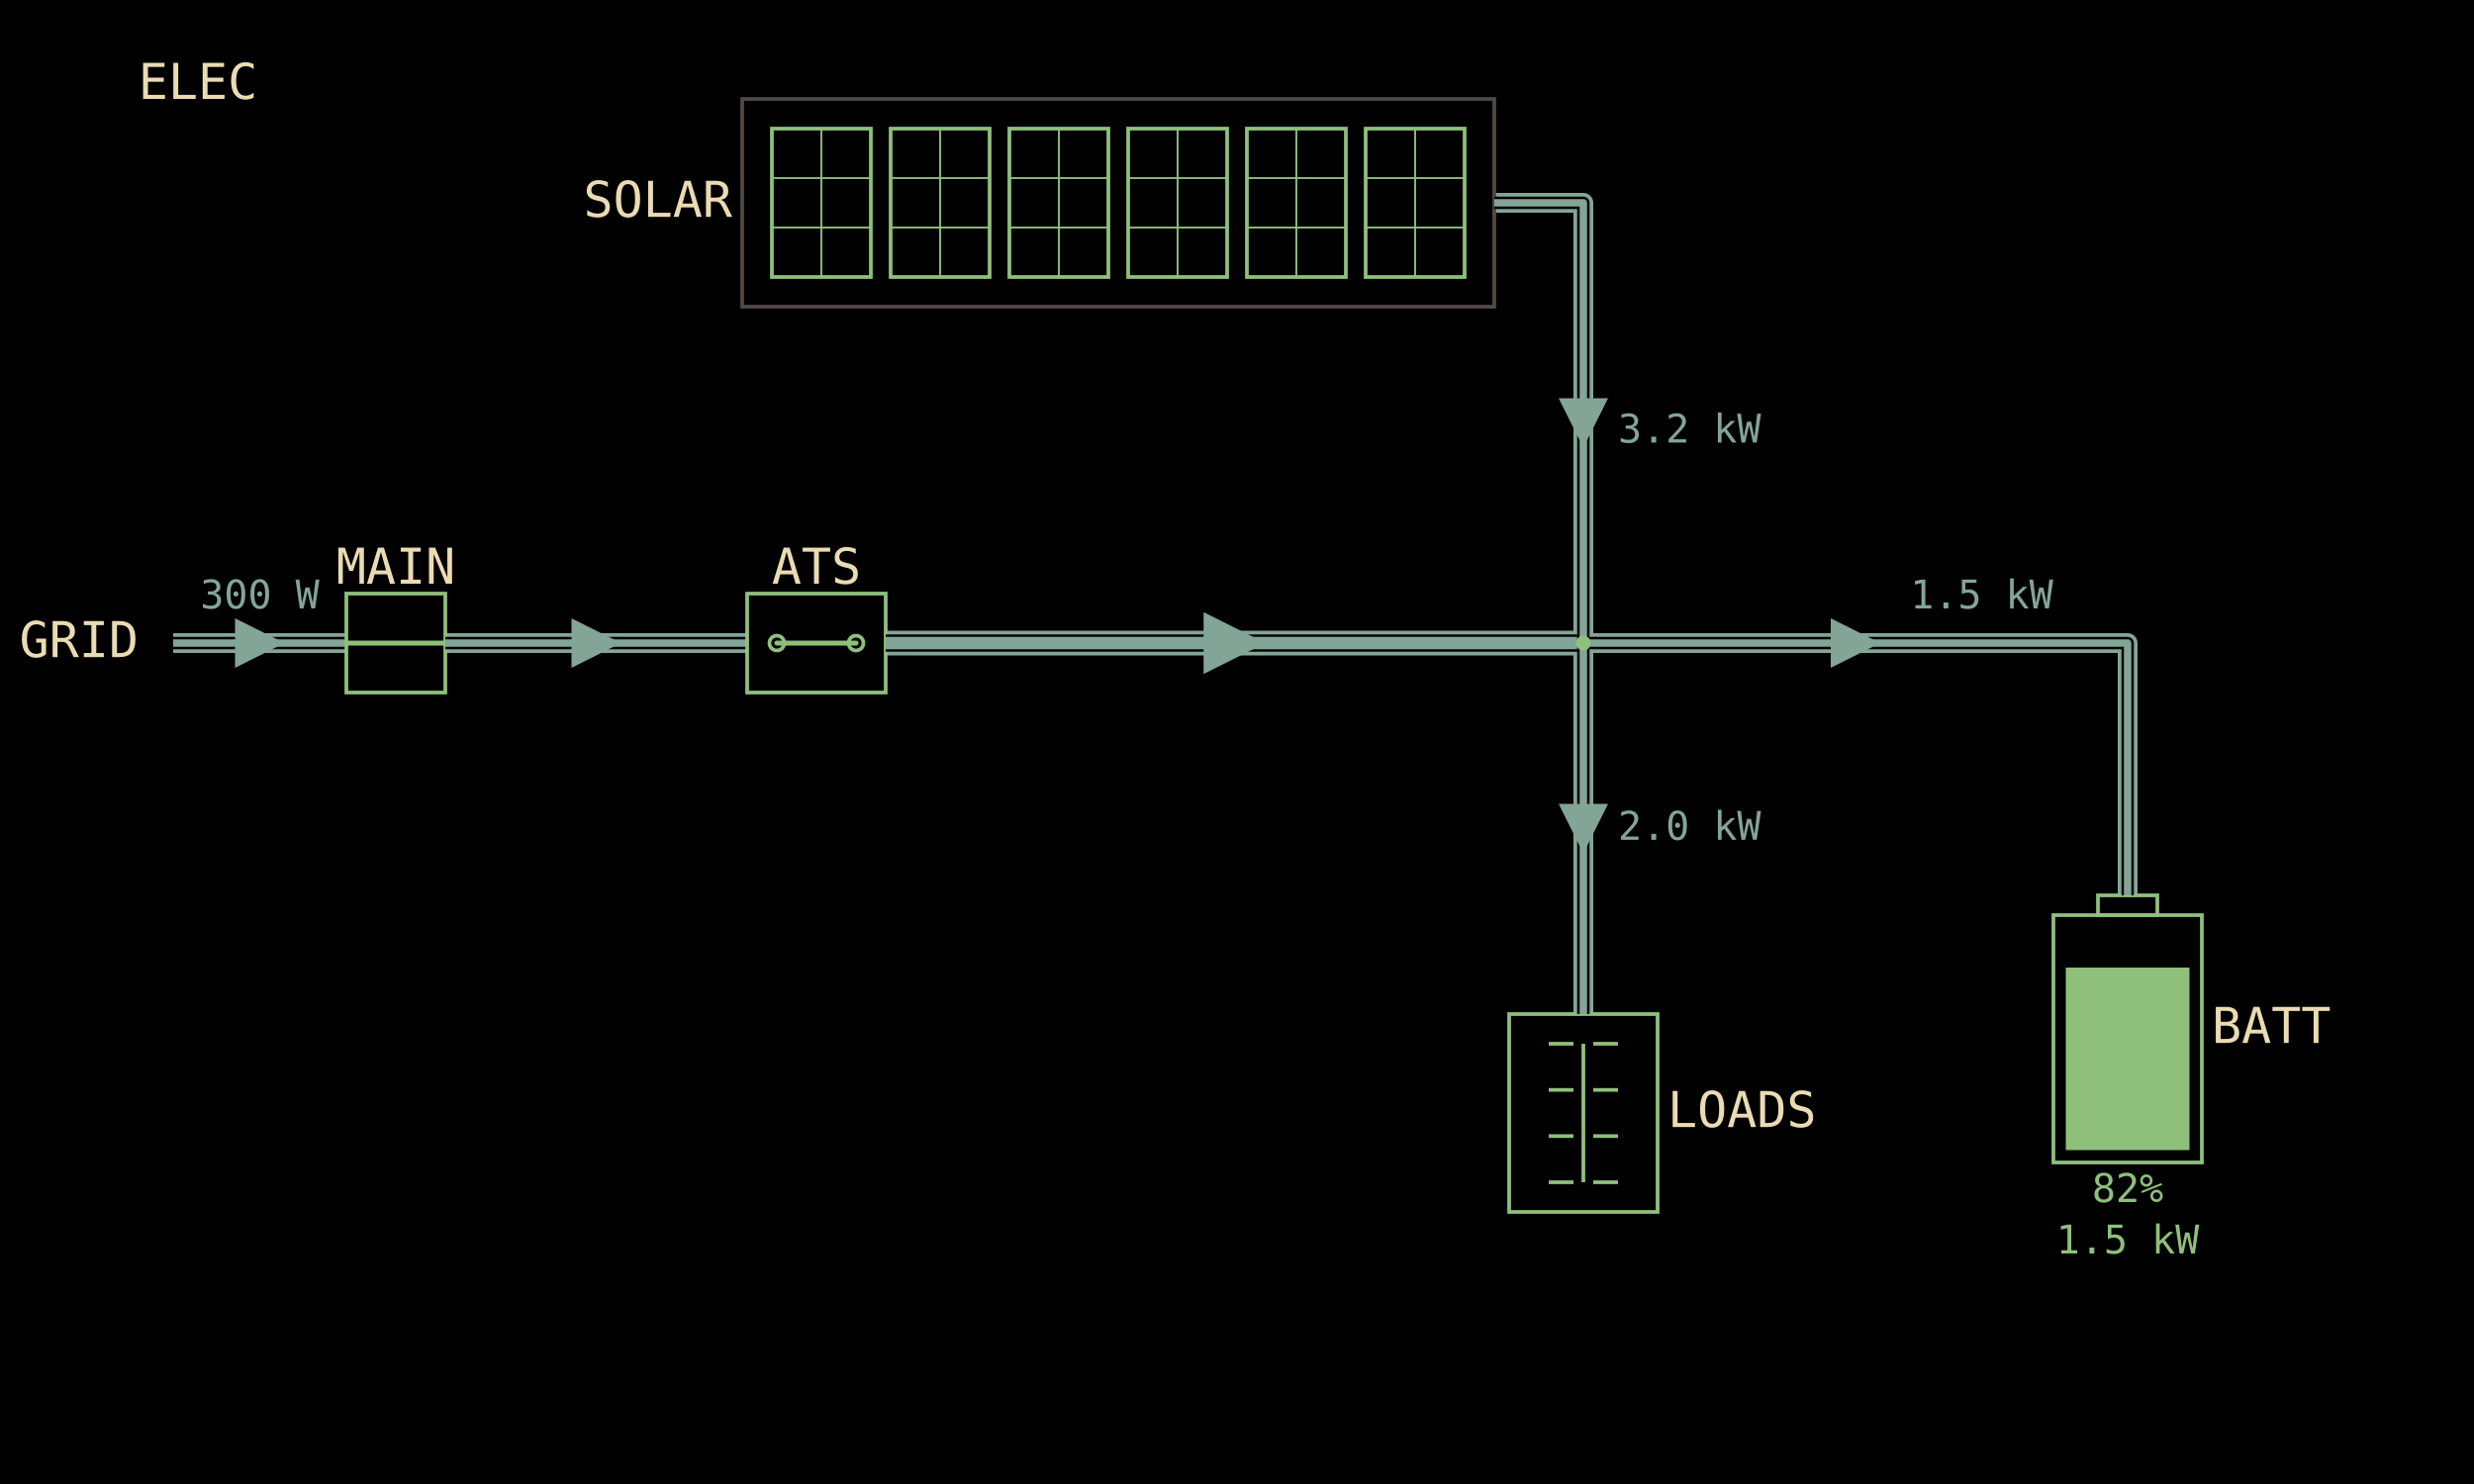
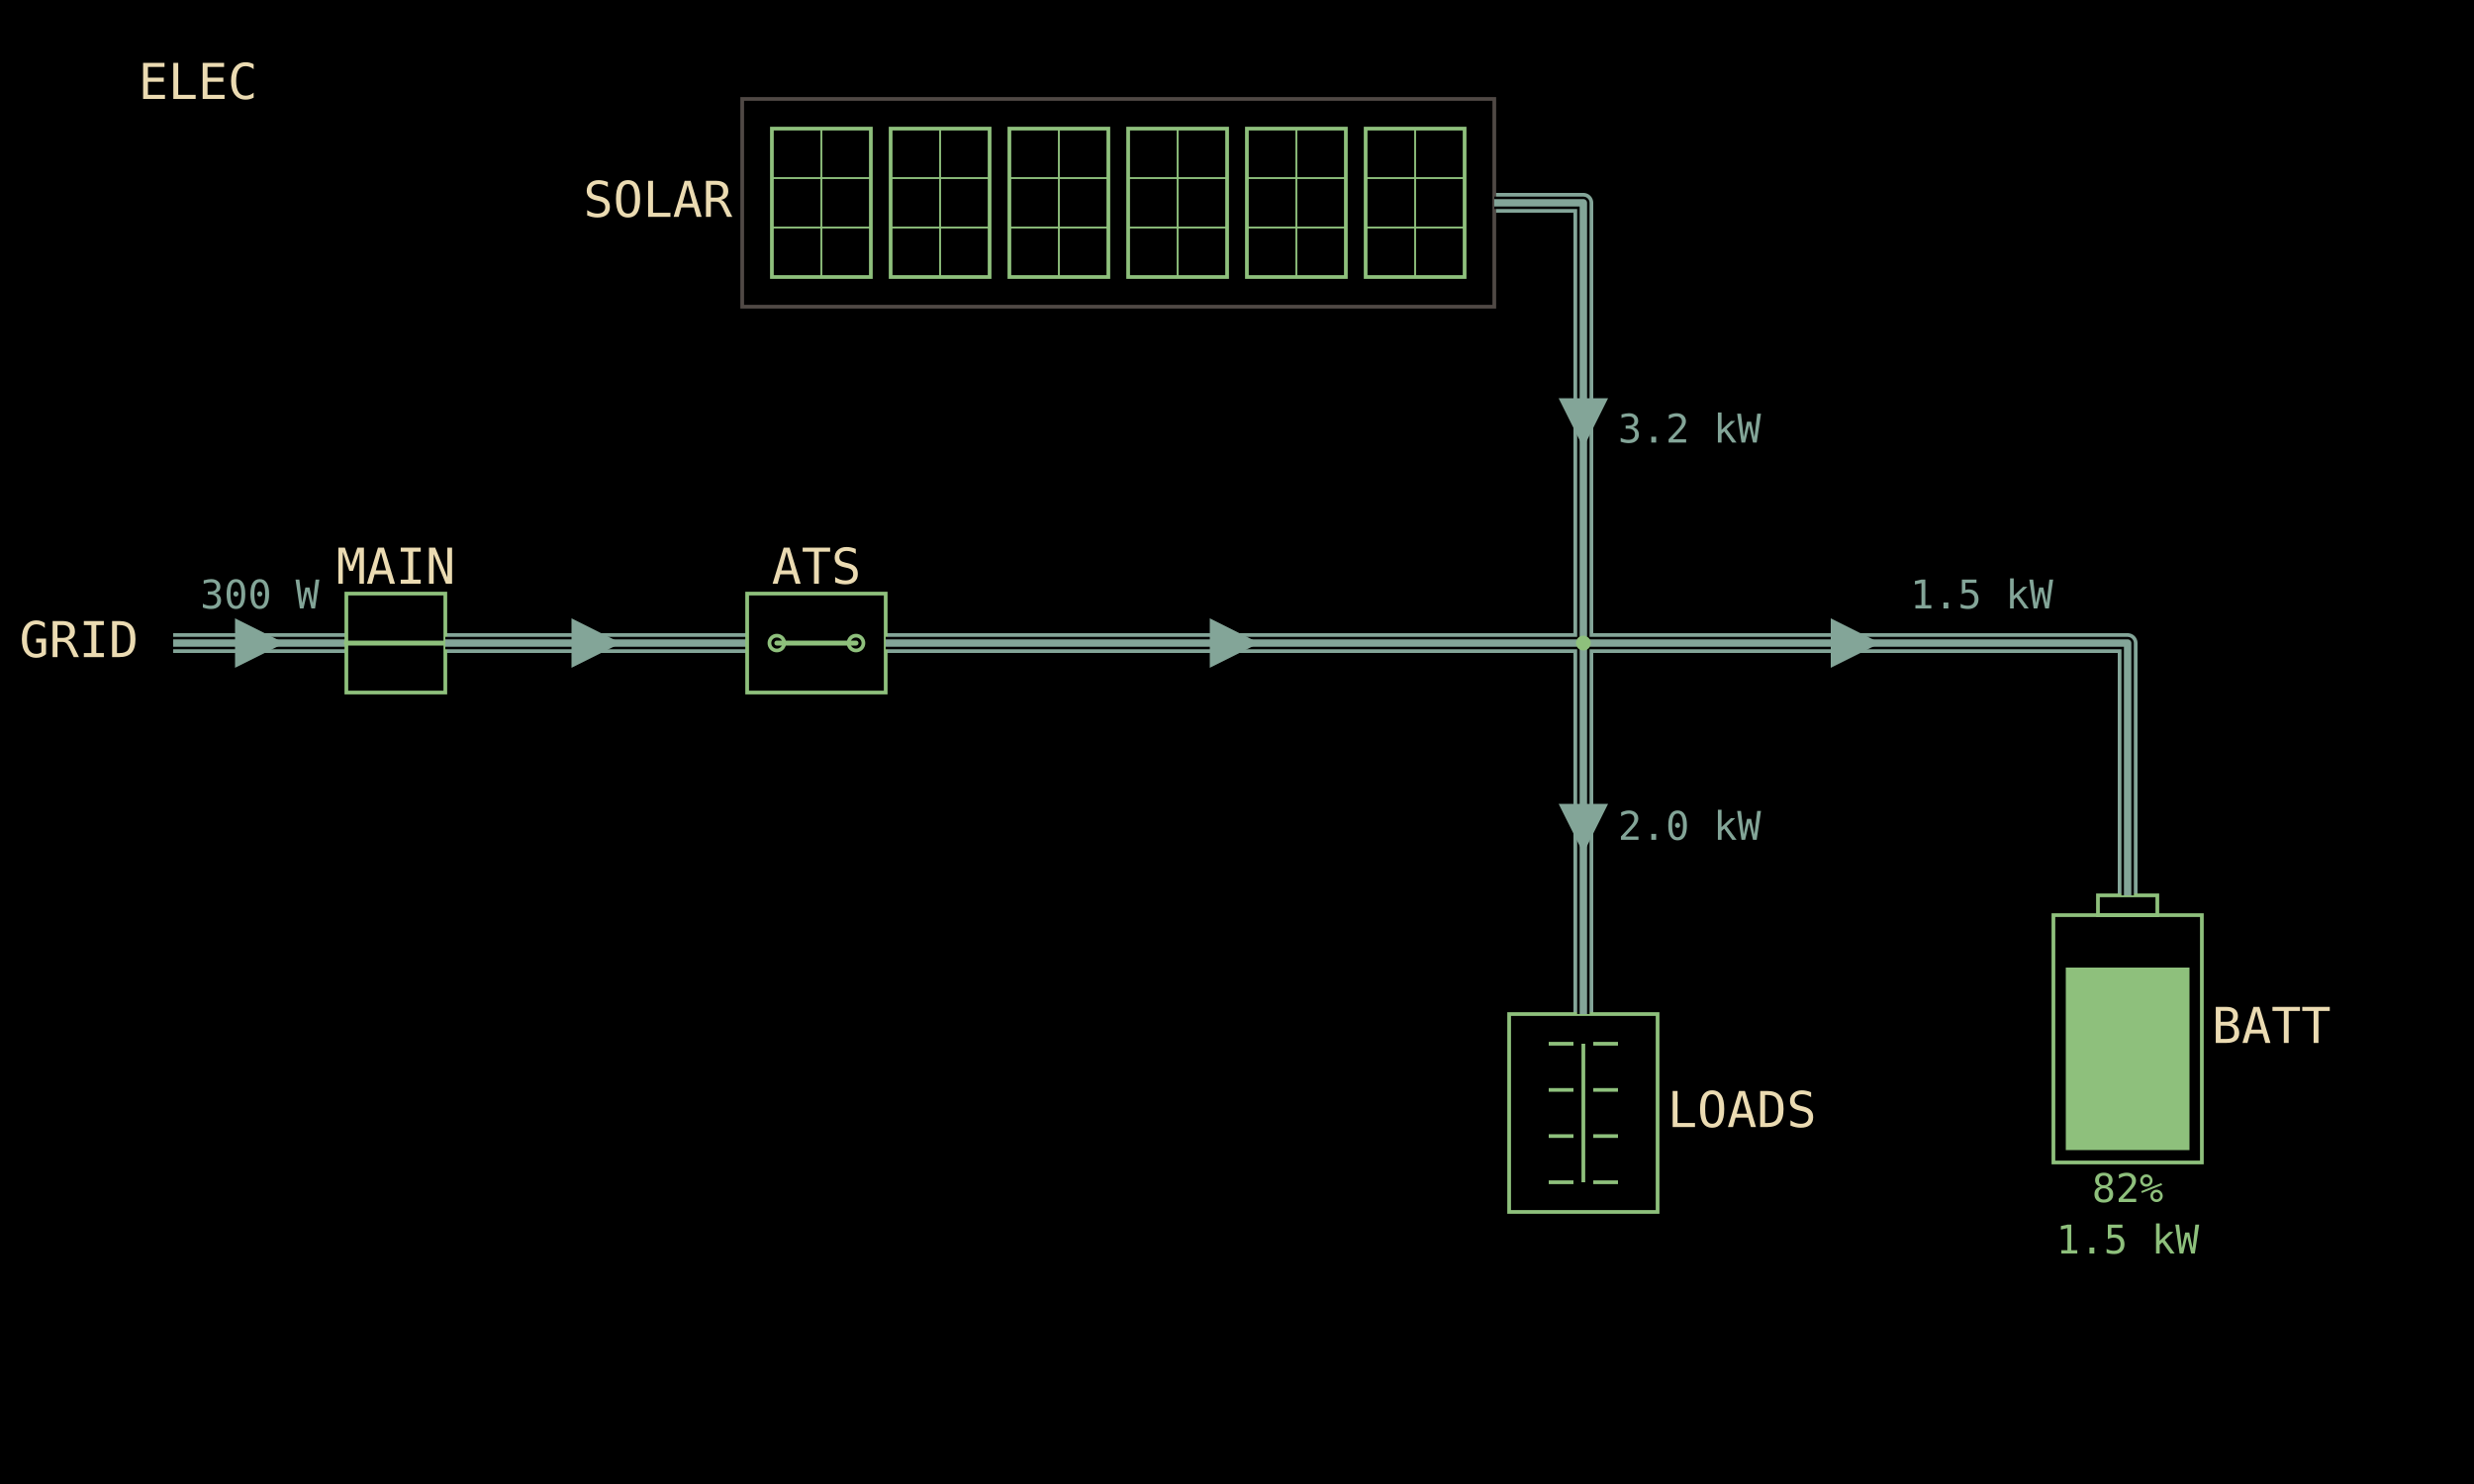
<svg xmlns="http://www.w3.org/2000/svg" viewBox="0 0 1000 600" width="1280" height="768" data-page="electrical" data-theme="mirror">
  <rect x="0" y="0" width="1000" height="600" fill="#000000" />
  <g id="casings">
    <g data-for="grid">
      <polyline points="70,260 140,260" fill="none" stroke="#83a598" stroke-width="8" stroke-linejoin="round" />
    </g>
    <g data-for="grid_link">
      <polyline points="180,260 302,260" fill="none" stroke="#83a598" stroke-width="8" stroke-linejoin="round" />
    </g>
    <g data-for="backup_feed">
-       <polyline points="358,260 640,260" fill="none" stroke="#83a598" stroke-width="10" stroke-linejoin="round" />
+       <polyline points="358,260 640,260" fill="none" stroke="#83a598" stroke-width="8" stroke-linejoin="round" />
    </g>
    <g data-for="solar">
      <polyline points="604,82 640,82 640,260" fill="none" stroke="#83a598" stroke-width="8" stroke-linejoin="round" />
    </g>
    <g data-for="battery_feed">
      <polyline points="640,260 860,260 860,362" fill="none" stroke="#83a598" stroke-width="8" stroke-linejoin="round" />
    </g>
    <g data-for="load_feed">
      <polyline points="640,260 640,410" fill="none" stroke="#83a598" stroke-width="8" stroke-linejoin="round" />
    </g>
  </g>
  <g id="title">
    <text x="80" y="40" text-anchor="middle" font-family="DejaVu Sans Mono, monospace" font-size="20" fill="#ebdbb2">ELEC</text>
  </g>
  <g id="grid">
    <polyline points="70,260 140,260" fill="none" stroke="#000000" stroke-width="5" stroke-linejoin="round" />
    <polyline points="70,260 140,260" fill="none" stroke="#83a598" stroke-width="3" stroke-linejoin="round" />
    <polygon points="115,260 95,270 95,250" fill="#83a598" />
    <text x="56" y="260" text-anchor="end" dominant-baseline="middle" font-family="DejaVu Sans Mono, monospace" font-size="20" fill="#ebdbb2">GRID</text>
    <text x="105" y="246" text-anchor="middle" font-family="DejaVu Sans Mono, monospace" font-size="16" fill="#83a598">300 W</text>
  </g>
  <g id="main_breaker">
    <g>
      <rect x="140" y="240" width="40" height="40" fill="none" stroke="#8ec07c" stroke-width="1.5" />
      <line x1="140" y1="260" x2="180" y2="260" stroke="#8ec07c" stroke-width="2" stroke-linecap="round" />
    </g>
    <text x="160" y="236" text-anchor="middle" font-family="DejaVu Sans Mono, monospace" font-size="20" fill="#ebdbb2">MAIN</text>
  </g>
  <g id="grid_link">
    <polyline points="180,260 302,260" fill="none" stroke="#000000" stroke-width="5" stroke-linejoin="round" />
    <polyline points="180,260 302,260" fill="none" stroke="#83a598" stroke-width="3" stroke-linejoin="round" />
    <polygon points="251,260 231,270 231,250" fill="#83a598" />
  </g>
  <g id="ats">
    <g>
      <rect x="302" y="240" width="56" height="40" fill="none" stroke="#8ec07c" stroke-width="1.5" />
      <circle cx="314" cy="260" r="3" fill="none" stroke="#8ec07c" stroke-width="1.5" />
      <circle cx="346" cy="260" r="3" fill="none" stroke="#8ec07c" stroke-width="1.5" />
      <line x1="346" y1="260" x2="314" y2="260" stroke="#8ec07c" stroke-width="2" stroke-linecap="round" />
    </g>
    <text x="330" y="236" text-anchor="middle" font-family="DejaVu Sans Mono, monospace" font-size="20" fill="#ebdbb2">ATS</text>
  </g>
  <g id="backup_feed">
-     <polyline points="358,260 640,260" fill="none" stroke="#000000" stroke-width="7" stroke-linejoin="round" />
-     <polyline points="358,260 640,260" fill="none" stroke="#83a598" stroke-width="5" stroke-linejoin="round" />
-     <polygon points="511.5,260 486.5,272.5 486.5,247.5" fill="#83a598" />
+     <polyline points="358,260 640,260" fill="none" stroke="#000000" stroke-width="5" stroke-linejoin="round" />
+     <polyline points="358,260 640,260" fill="none" stroke="#83a598" stroke-width="3" stroke-linejoin="round" />
+     <polygon points="509,260 489,270 489,250" fill="#83a598" />
  </g>
  <g id="array">
    <rect x="300" y="40" width="304" height="84" fill="none" stroke="#504945" stroke-width="1.5" />
    <g id="array.p1">
      <rect x="312" y="52" width="40" height="60" fill="none" stroke="#8ec07c" stroke-width="1.5" />
      <line x1="312" y1="72" x2="352" y2="72" stroke="#8ec07c" stroke-width="0.75" />
      <line x1="312" y1="92" x2="352" y2="92" stroke="#8ec07c" stroke-width="0.75" />
      <line x1="332" y1="52" x2="332" y2="112" stroke="#8ec07c" stroke-width="0.75" />
    </g>
    <g id="array.p2">
      <rect x="360" y="52" width="40" height="60" fill="none" stroke="#8ec07c" stroke-width="1.5" />
      <line x1="360" y1="72" x2="400" y2="72" stroke="#8ec07c" stroke-width="0.75" />
      <line x1="360" y1="92" x2="400" y2="92" stroke="#8ec07c" stroke-width="0.75" />
      <line x1="380" y1="52" x2="380" y2="112" stroke="#8ec07c" stroke-width="0.75" />
    </g>
    <g id="array.p3">
      <rect x="408" y="52" width="40" height="60" fill="none" stroke="#8ec07c" stroke-width="1.5" />
      <line x1="408" y1="72" x2="448" y2="72" stroke="#8ec07c" stroke-width="0.75" />
      <line x1="408" y1="92" x2="448" y2="92" stroke="#8ec07c" stroke-width="0.75" />
      <line x1="428" y1="52" x2="428" y2="112" stroke="#8ec07c" stroke-width="0.75" />
    </g>
    <g id="array.p4">
      <rect x="456" y="52" width="40" height="60" fill="none" stroke="#8ec07c" stroke-width="1.5" />
      <line x1="456" y1="72" x2="496" y2="72" stroke="#8ec07c" stroke-width="0.75" />
      <line x1="456" y1="92" x2="496" y2="92" stroke="#8ec07c" stroke-width="0.75" />
      <line x1="476" y1="52" x2="476" y2="112" stroke="#8ec07c" stroke-width="0.75" />
    </g>
    <g id="array.p5">
      <rect x="504" y="52" width="40" height="60" fill="none" stroke="#8ec07c" stroke-width="1.5" />
      <line x1="504" y1="72" x2="544" y2="72" stroke="#8ec07c" stroke-width="0.75" />
      <line x1="504" y1="92" x2="544" y2="92" stroke="#8ec07c" stroke-width="0.75" />
      <line x1="524" y1="52" x2="524" y2="112" stroke="#8ec07c" stroke-width="0.75" />
    </g>
    <g id="array.p6">
      <rect x="552" y="52" width="40" height="60" fill="none" stroke="#8ec07c" stroke-width="1.5" />
      <line x1="552" y1="72" x2="592" y2="72" stroke="#8ec07c" stroke-width="0.75" />
      <line x1="552" y1="92" x2="592" y2="92" stroke="#8ec07c" stroke-width="0.75" />
      <line x1="572" y1="52" x2="572" y2="112" stroke="#8ec07c" stroke-width="0.75" />
    </g>
    <text x="296" y="82" text-anchor="end" dominant-baseline="middle" font-family="DejaVu Sans Mono, monospace" font-size="20" fill="#ebdbb2">SOLAR</text>
  </g>
  <g id="solar">
    <polyline points="604,82 640,82 640,260" fill="none" stroke="#000000" stroke-width="5" stroke-linejoin="round" />
    <polyline points="604,82 640,82 640,260" fill="none" stroke="#83a598" stroke-width="3" stroke-linejoin="round" />
    <polygon points="640,181 630,161 650,161" fill="#83a598" />
    <text x="654" y="174.4" text-anchor="start" dominant-baseline="middle" font-family="DejaVu Sans Mono, monospace" font-size="16" fill="#83a598">3.2 kW</text>
  </g>
  <g id="battery">
    <rect x="830" y="370" width="60" height="100" fill="none" stroke="#8ec07c" stroke-width="1.5" />
    <rect x="848" y="362" width="24" height="8" fill="none" stroke="#8ec07c" stroke-width="1.5" />
    <rect x="835" y="391.2" width="50" height="73.8" fill="#8ec07c" />
    <text x="894" y="416" text-anchor="start" dominant-baseline="middle" font-family="DejaVu Sans Mono, monospace" font-size="20" fill="#ebdbb2">BATT</text>
    <text x="860" y="486" text-anchor="middle" font-family="DejaVu Sans Mono, monospace" font-size="16" fill="#8ec07c">82%</text>
    <text x="860" y="506.8" text-anchor="middle" font-family="DejaVu Sans Mono, monospace" font-size="16" fill="#8ec07c">1.5 kW</text>
  </g>
  <g id="battery_feed">
    <polyline points="640,260 860,260 860,362" fill="none" stroke="#000000" stroke-width="5" stroke-linejoin="round" />
    <polyline points="640,260 860,260 860,362" fill="none" stroke="#83a598" stroke-width="3" stroke-linejoin="round" />
    <polygon points="760,260 740,270 740,250" fill="#83a598" />
    <text x="801" y="246" text-anchor="middle" font-family="DejaVu Sans Mono, monospace" font-size="16" fill="#83a598">1.5 kW</text>
  </g>
  <g id="loads">
    <rect x="610" y="410" width="60" height="80" fill="none" stroke="#8ec07c" stroke-width="1.5" />
    <line x1="640" y1="422" x2="640" y2="478" stroke="#8ec07c" stroke-width="1.5" />
    <line x1="626" y1="422" x2="636" y2="422" stroke="#8ec07c" stroke-width="1.5" />
    <line x1="644" y1="422" x2="654" y2="422" stroke="#8ec07c" stroke-width="1.5" />
    <line x1="626" y1="440.67" x2="636" y2="440.67" stroke="#8ec07c" stroke-width="1.5" />
    <line x1="644" y1="440.67" x2="654" y2="440.67" stroke="#8ec07c" stroke-width="1.5" />
    <line x1="626" y1="459.33" x2="636" y2="459.33" stroke="#8ec07c" stroke-width="1.5" />
    <line x1="644" y1="459.33" x2="654" y2="459.33" stroke="#8ec07c" stroke-width="1.5" />
    <line x1="626" y1="478" x2="636" y2="478" stroke="#8ec07c" stroke-width="1.5" />
    <line x1="644" y1="478" x2="654" y2="478" stroke="#8ec07c" stroke-width="1.5" />
    <text x="674" y="450" text-anchor="start" dominant-baseline="middle" font-family="DejaVu Sans Mono, monospace" font-size="20" fill="#ebdbb2">LOADS</text>
  </g>
  <g id="load_feed">
    <polyline points="640,260 640,410" fill="none" stroke="#000000" stroke-width="5" stroke-linejoin="round" />
    <polyline points="640,260 640,410" fill="none" stroke="#83a598" stroke-width="3" stroke-linejoin="round" />
    <polygon points="640,345 630,325 650,325" fill="#83a598" />
    <text x="654" y="335" text-anchor="start" dominant-baseline="middle" font-family="DejaVu Sans Mono, monospace" font-size="16" fill="#83a598">2.0 kW</text>
  </g>
  <g id="bus">
    <circle cx="640" cy="260" r="3" fill="#8ec07c" />
  </g>
</svg>
